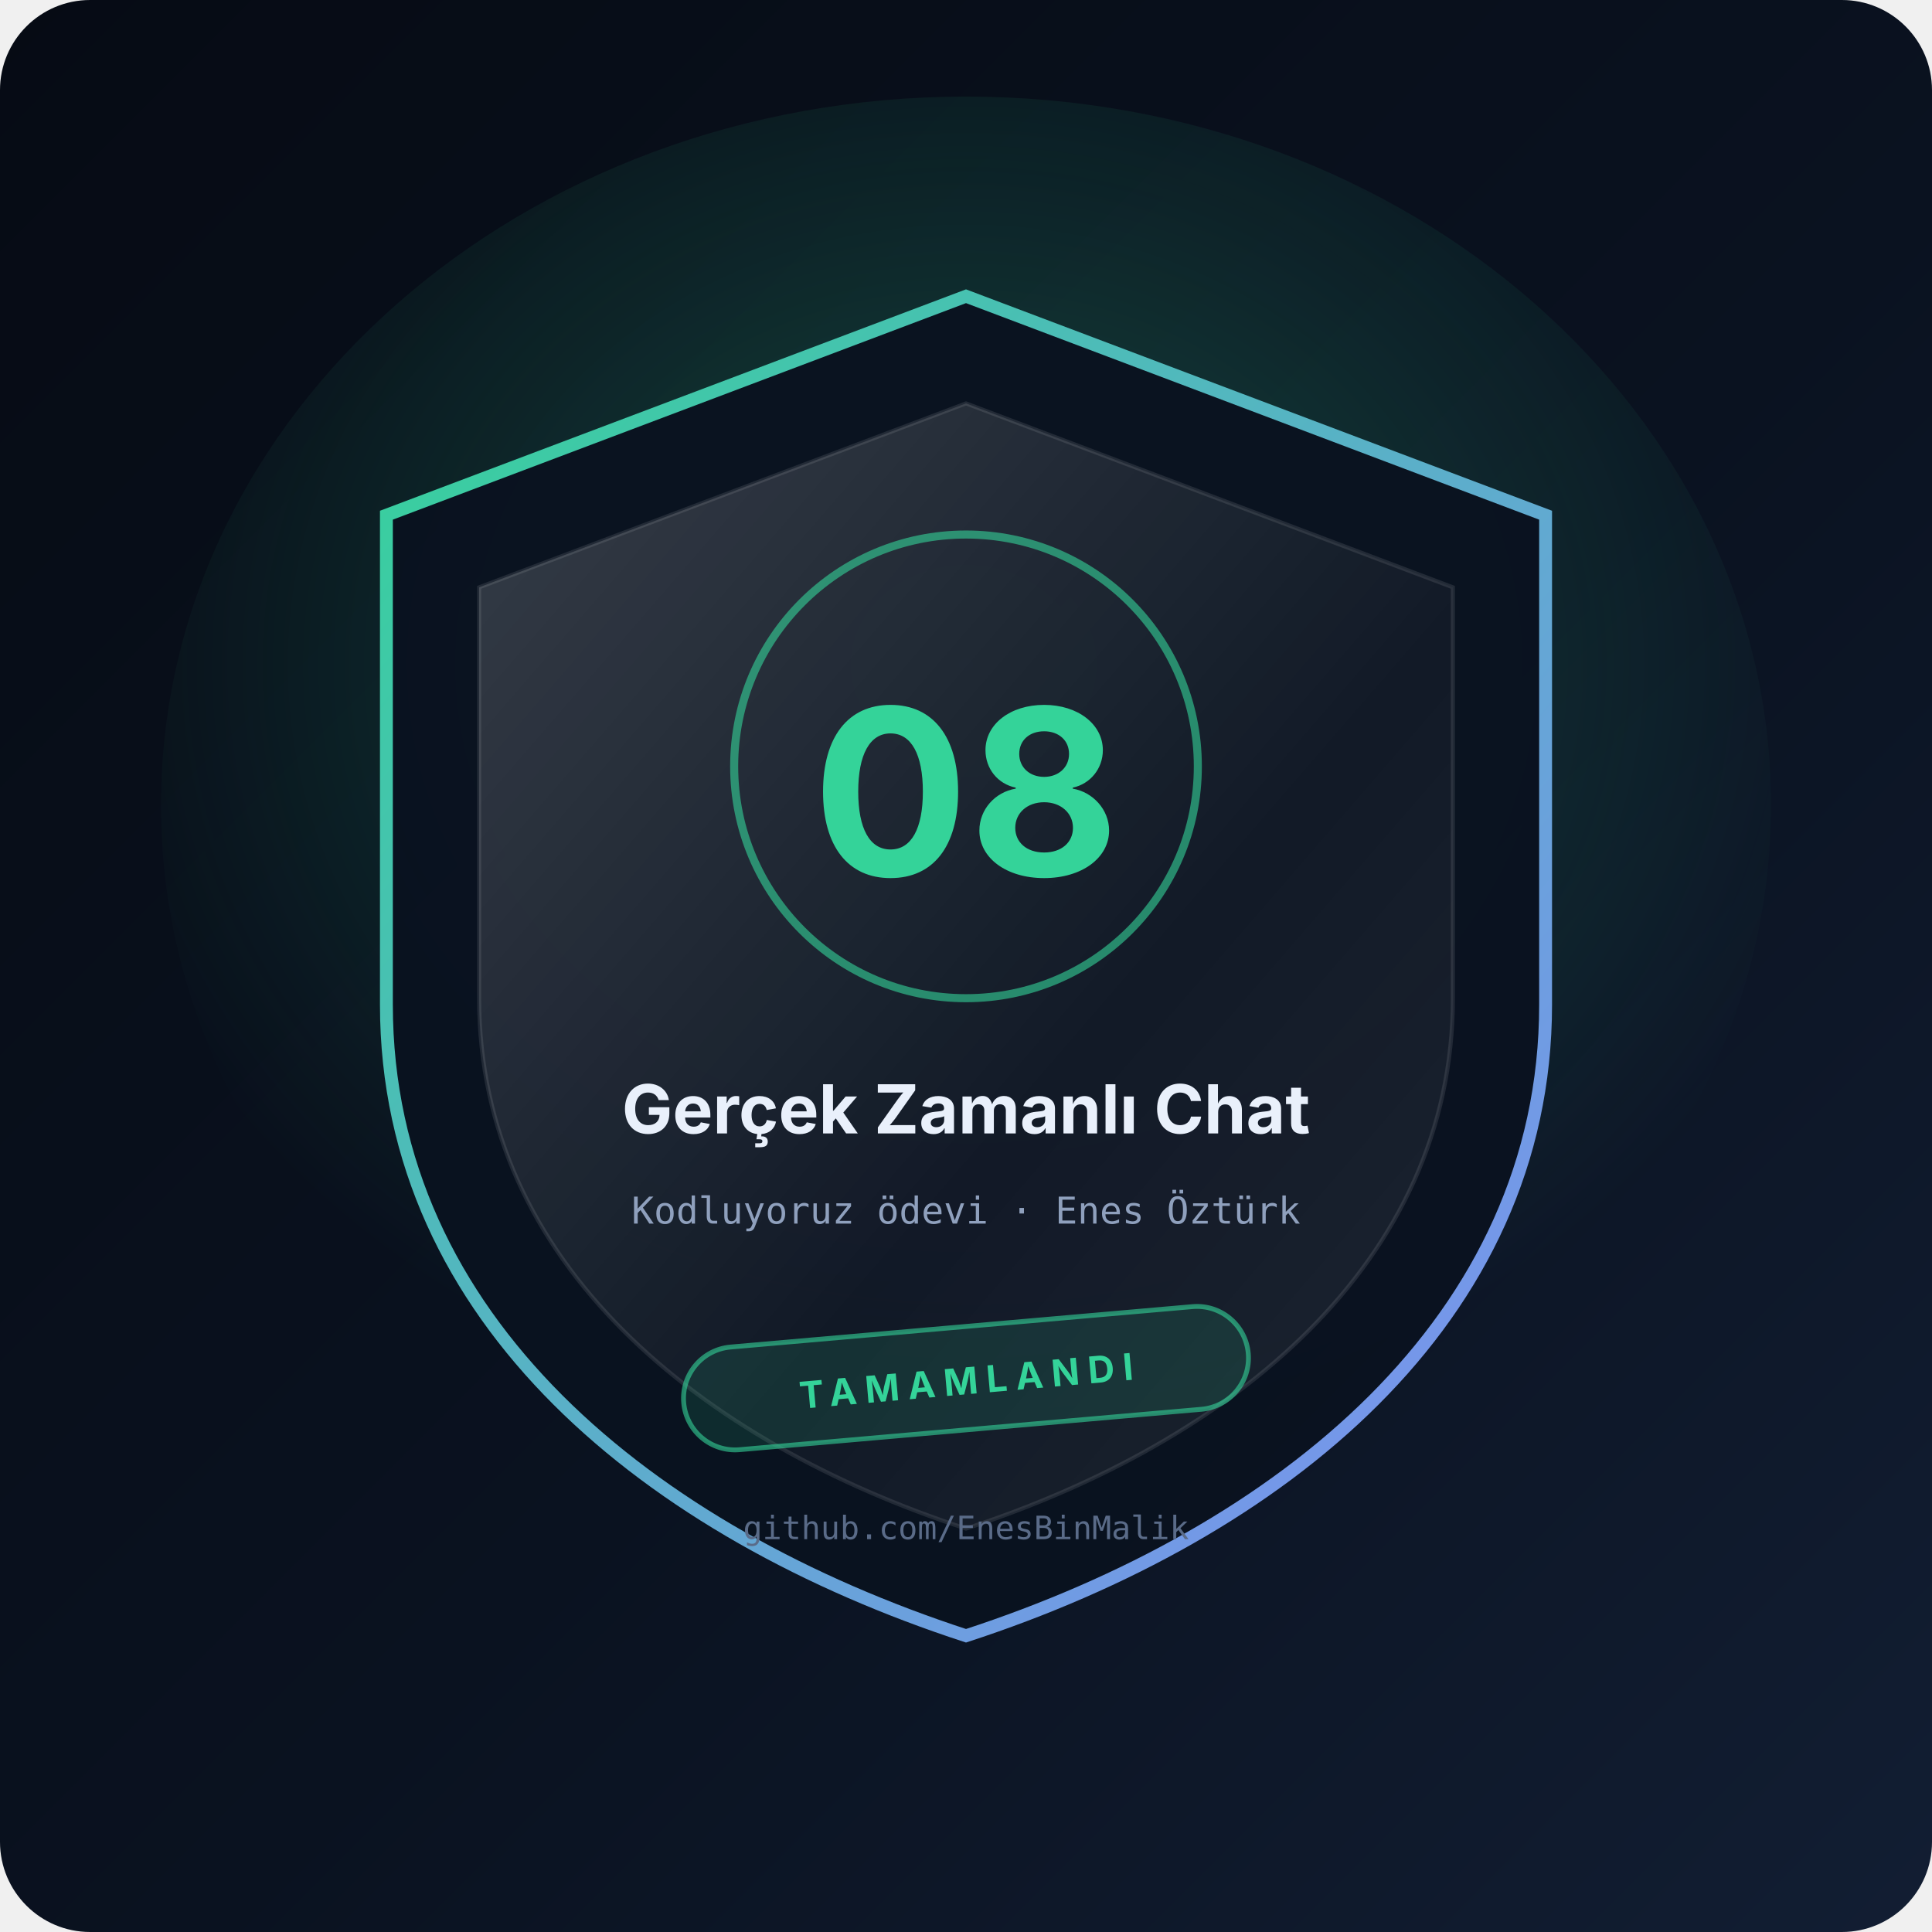
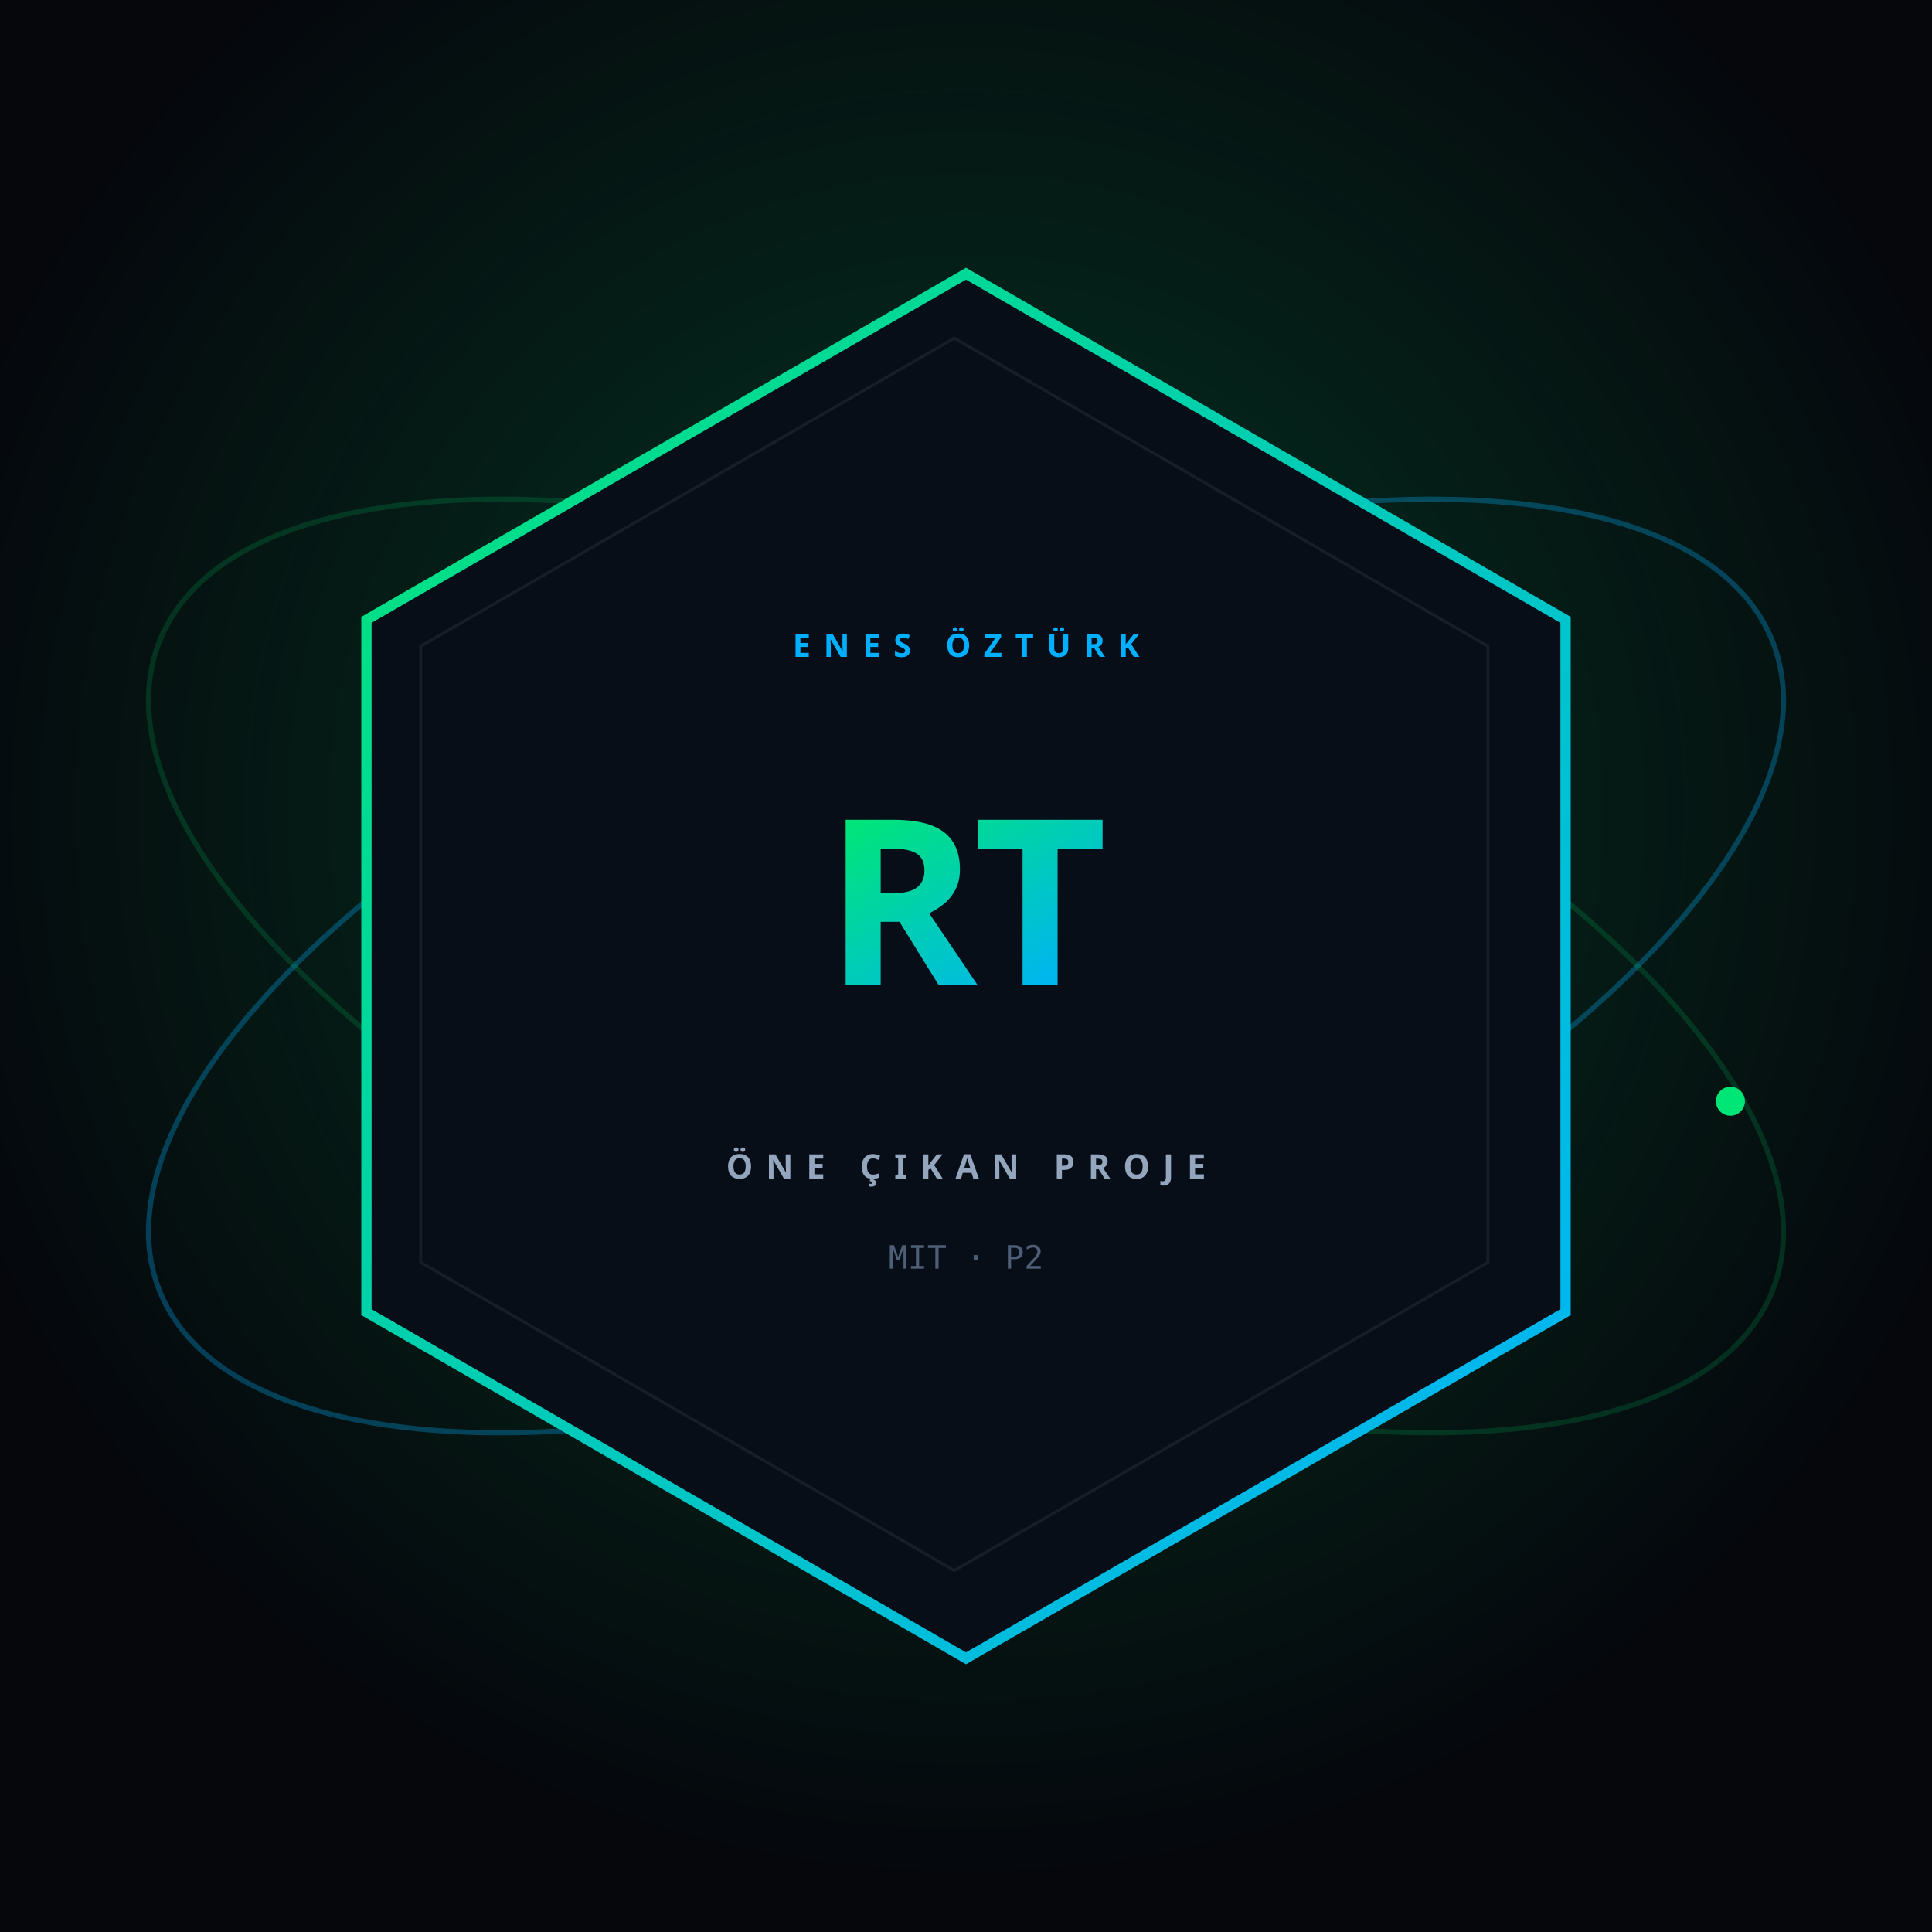
- <svg xmlns="http://www.w3.org/2000/svg" viewBox="0 0 600 600" width="600" height="600" role="img" aria-label="Gerçek Zamanlı Chat — Enes Öztürk imzalı rozet">
+ <svg xmlns="http://www.w3.org/2000/svg" width="600" height="600" viewBox="0 0 600 600" role="img" aria-label="Realtime Chat rozeti">
+   <style>.t{font-family:'Segoe UI',system-ui,sans-serif}.ttl{font-family:'Segoe UI',system-ui,sans-serif;font-weight:700;letter-spacing:-1.5px}.m{font-family:'Consolas',monospace}.cap{font-family:'Segoe UI',sans-serif;font-weight:700;letter-spacing:4px}.ser{font-family:Georgia,serif;font-style:italic}</style>
  <defs>
-     <linearGradient id="bg" x1="0" y1="0" x2="1" y2="1">
-       <stop offset="0" stop-color="#060B14" />
-       <stop offset="55%" stop-color="#0A1220" />
-       <stop offset="100%" stop-color="#121E33" />
+     <linearGradient id="ac" x1="0" y1="0" x2="1" y2="1">
+       <stop offset="0" stop-color="#00E676" />
+       <stop offset="1" stop-color="#00B0FF" />
    </linearGradient>
-     <linearGradient id="acc" x1="0" y1="0" x2="1" y2="1">
-       <stop offset="0" stop-color="#34D399" />
-       <stop offset="100%" stop-color="#818CF8" />
-     </linearGradient>
-     <linearGradient id="metal" x1="0" y1="0" x2="1" y2="1">
-       <stop offset="0" stop-color="#FFFFFF" stop-opacity="0.18" />
-       <stop offset="60%" stop-color="#FFFFFF" stop-opacity="0.03" />
-       <stop offset="100%" stop-color="#FFFFFF" stop-opacity="0.08" />
-     </linearGradient>
-     <radialGradient id="glow" cx="50%" cy="40%" r="55%">
-       <stop offset="0" stop-color="#34D399" stop-opacity="0.28" />
-       <stop offset="100%" stop-color="#34D399" stop-opacity="0" />
+     <radialGradient id="gl" cx="0.5" cy="0.42" r="0.55">
+       <stop offset="0" stop-color="#00E676" stop-opacity="0.22" />
+       <stop offset="1" stop-color="#00E676" stop-opacity="0" />
    </radialGradient>
-     <style>.t{font-family:'Segoe UI',Inter,system-ui,-apple-system,Arial,sans-serif}.m{font-family:'JetBrains Mono','Cascadia Code',Consolas,monospace}.cap{font-family:'Segoe UI',Inter,system-ui,-apple-system,Arial,sans-serif;font-weight:700;letter-spacing:2.6px}</style>
  </defs>
-   <rect width="600" height="600" rx="28" fill="url(#bg)" />
-   <ellipse cx="300" cy="250" rx="250" ry="220" fill="url(#glow)" />
-   <path d="M300 92 L480 160 V312 C480 410 398 476 300 508 C202 476 120 410 120 312 V160 Z" fill="#0A1220" fill-opacity="0.96" stroke="url(#acc)" stroke-width="4" />
-   <g transform="translate(300,300) scale(0.84) translate(-300,-300)">
-     <path d="M300 92 L480 160 V312 C480 410 398 476 300 508 C202 476 120 410 120 312 V160 Z" fill="url(#metal)" stroke="#FFFFFF" stroke-opacity="0.10" stroke-width="1.5" />
-   </g>
-   <circle cx="300" cy="238" r="72" fill="none" stroke="#34D399" stroke-opacity="0.6" stroke-width="2.5" />
-   <text x="300" y="272" text-anchor="middle" class="t" font-size="72" font-weight="700" fill="#34D399">08</text>
-   <text x="300" y="352" text-anchor="middle" class="t" font-size="21" font-weight="700" fill="#E9F0FB">Gerçek Zamanlı Chat</text>
-   <text x="300" y="380" text-anchor="middle" class="m" font-size="11.5" fill="#8FA0BD">Kodluyoruz ödevi · Enes Öztürk</text>
-   <g transform="rotate(-5 300 428)">
-     <rect x="212" y="412" width="176" height="32" rx="16" fill="#34D399" fill-opacity="0.13" stroke="#34D399" stroke-opacity="0.6" stroke-width="1.5" />
-     <text x="300" y="433" text-anchor="middle" class="cap" font-size="11.5" fill="#34D399">TAMAMLANDI</text>
-   </g>
-   <text x="300" y="478" text-anchor="middle" class="m" font-size="10" fill="#5A6B88">github.com/EnesBinMalik</text>
+   <rect width="600" height="600" fill="#05070C" />
+   <rect width="600" height="600" fill="url(#gl)" />
+   <ellipse cx="300.0" cy="300.0" rx="270" ry="112" fill="none" stroke="#00B0FF" stroke-opacity="0.30" stroke-width="1.6" transform="rotate(-22 300.0 300.0)" />
+   <ellipse cx="300.0" cy="300.0" rx="270" ry="112" fill="none" stroke="#00E676" stroke-opacity="0.16" stroke-width="1.6" transform="rotate(22 300.0 300.0)" />
+   <circle cx="537.4" cy="342.0" r="4.5" fill="#00E676" />
+   <polygon points="486.2,192.5 486.2,407.5 300.0,515.0 113.8,407.5 113.8,192.5 300.0,85.0" fill="#080E18" stroke="url(#ac)" stroke-width="3.2" />
+   <polygon points="486.2,192.5 486.2,407.5 300.0,515.0 113.8,407.5 113.8,192.5 300.0,85.0" fill="none" stroke="#FFFFFF" stroke-opacity="0.07" stroke-width="1" transform="scale(0.89) translate(33.0 33.0)" />
+   <text x="300.0" y="204.0" text-anchor="middle" class="cap" font-size="10" fill="#00B0FF">ENES ÖZTÜRK</text>
+   <text x="300.0" y="306.0" text-anchor="middle" class="ttl" font-size="72" fill="url(#ac)">RT</text>
+   <line x1="220.0" y1="334.0" x2="380.0" y2="334.0" stroke="url(#ac)" stroke-width="2" />
+   <text x="300.0" y="366.0" text-anchor="middle" class="cap" font-size="10.5" fill="#93A6BE">ÖNE ÇIKAN PROJE</text>
+   <text x="300.0" y="394.0" text-anchor="middle" class="m" font-size="10" fill="#4E5E76">MIT · P2</text>
</svg>
